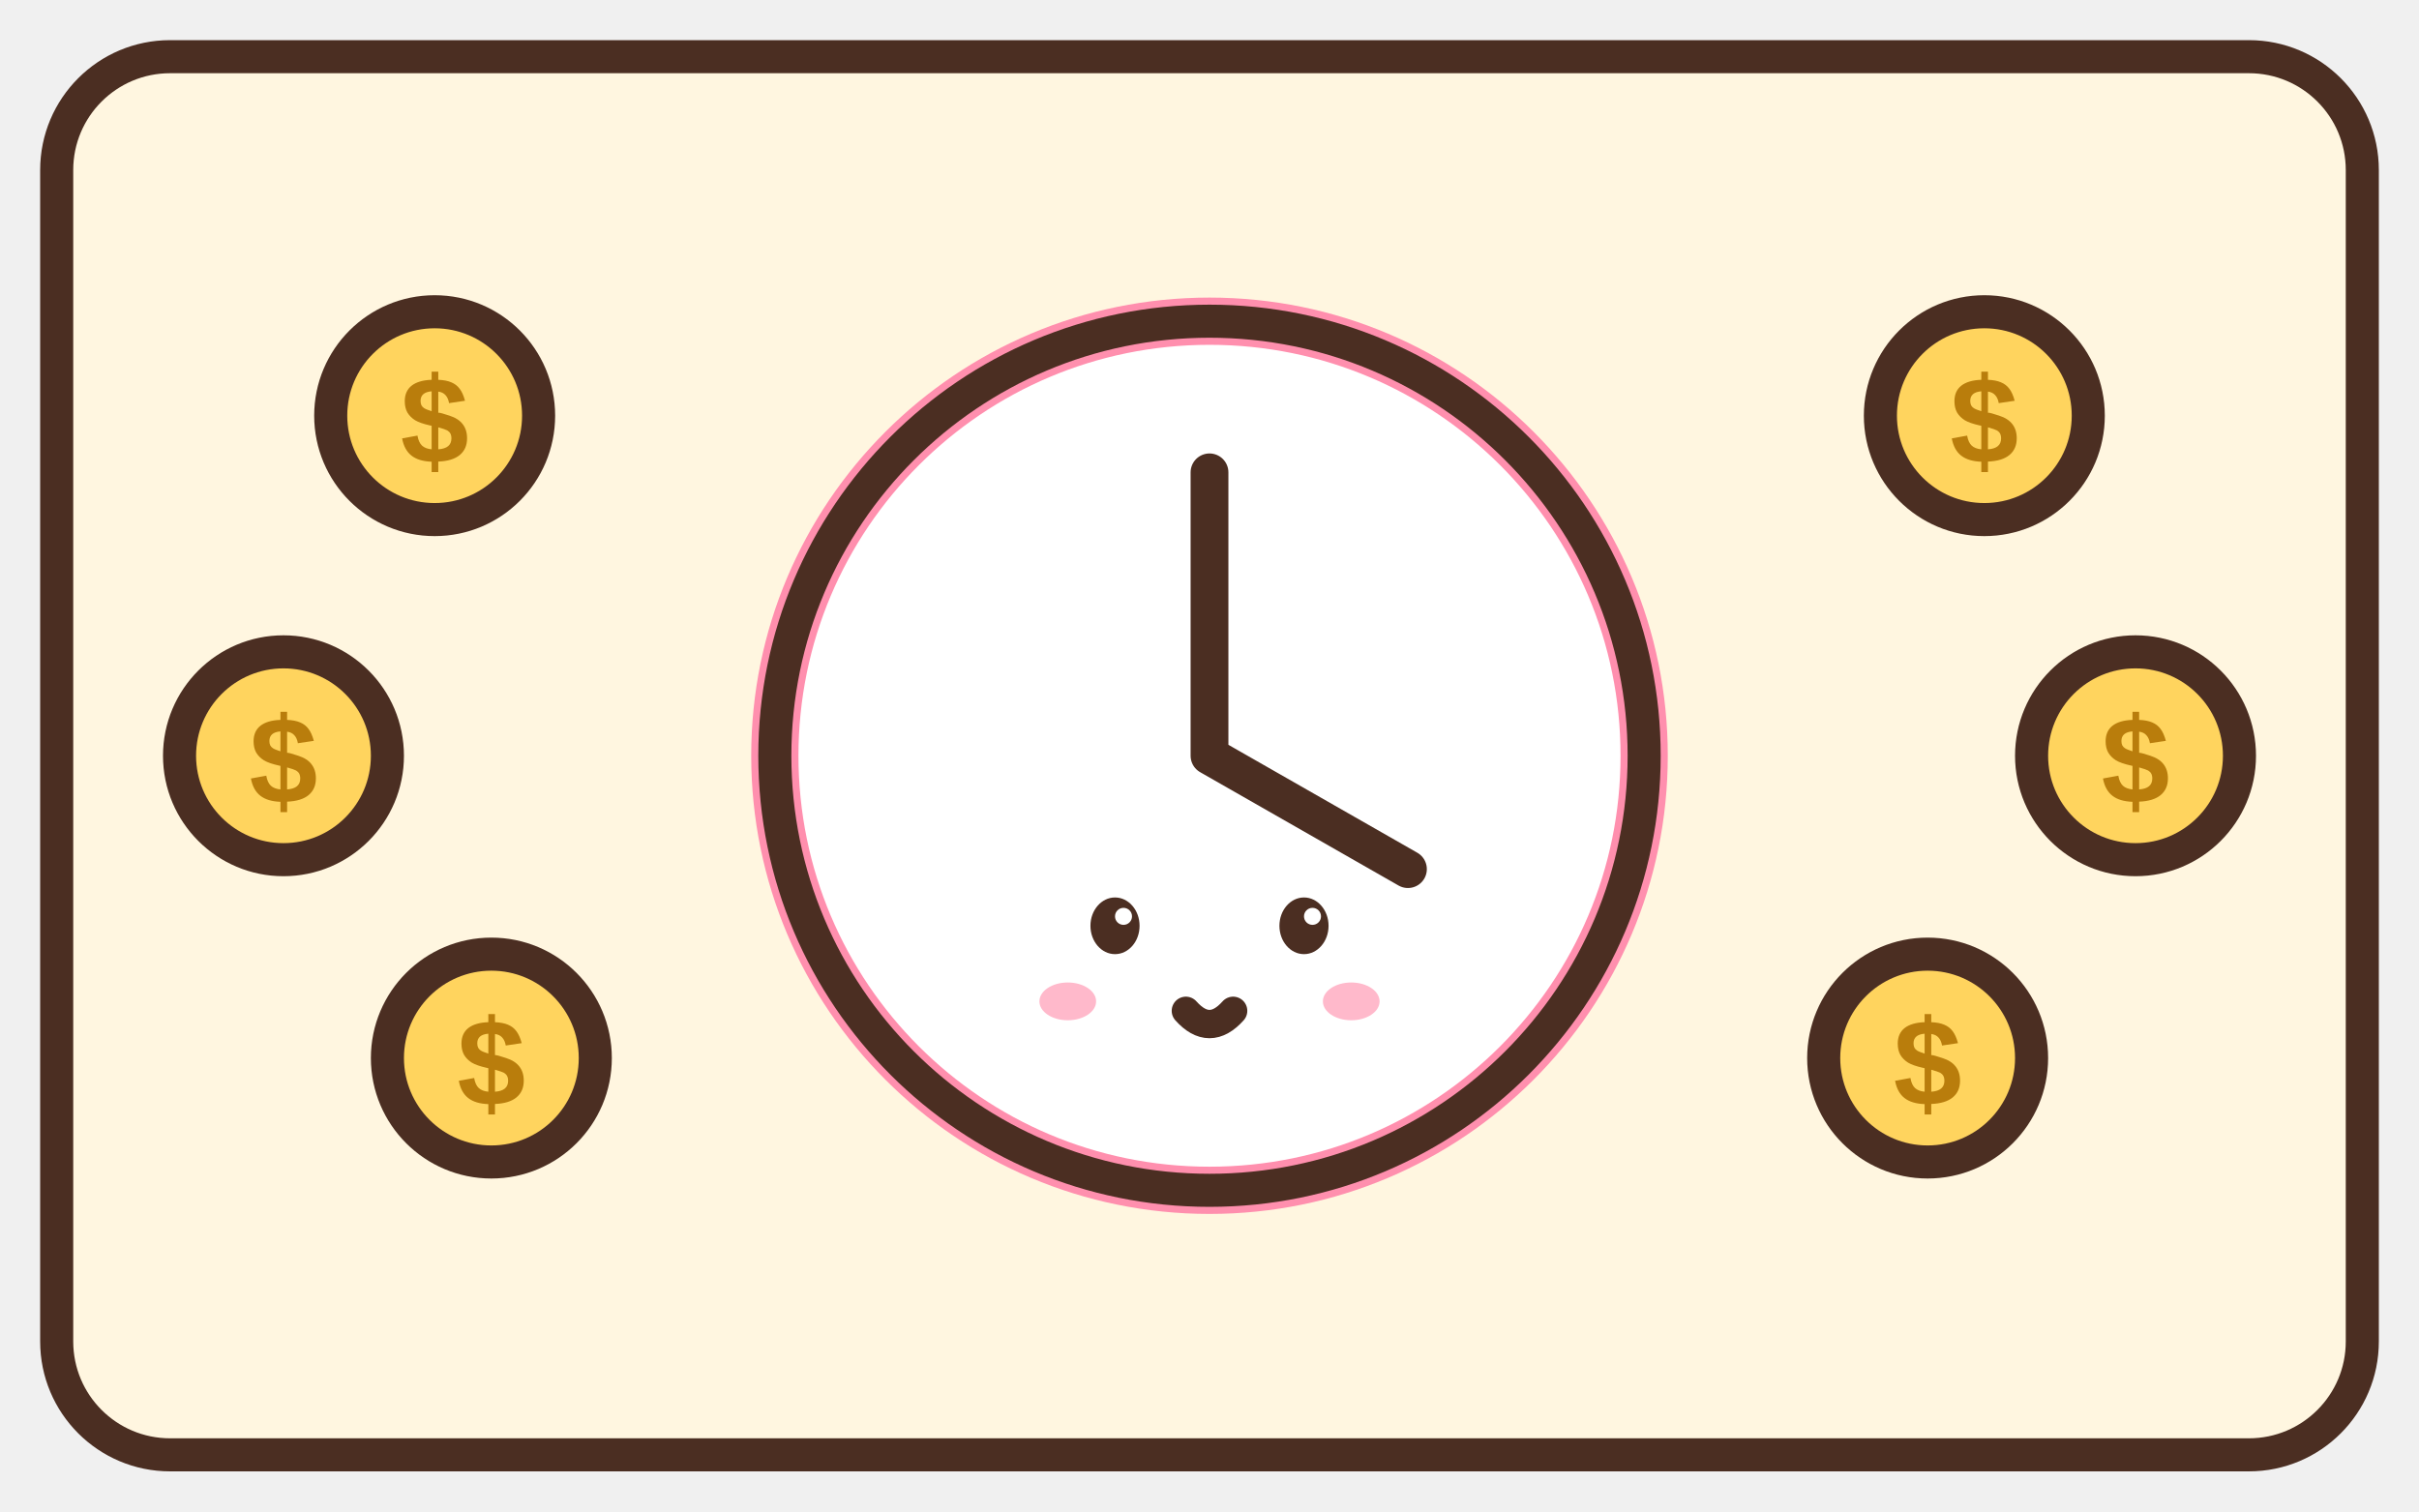
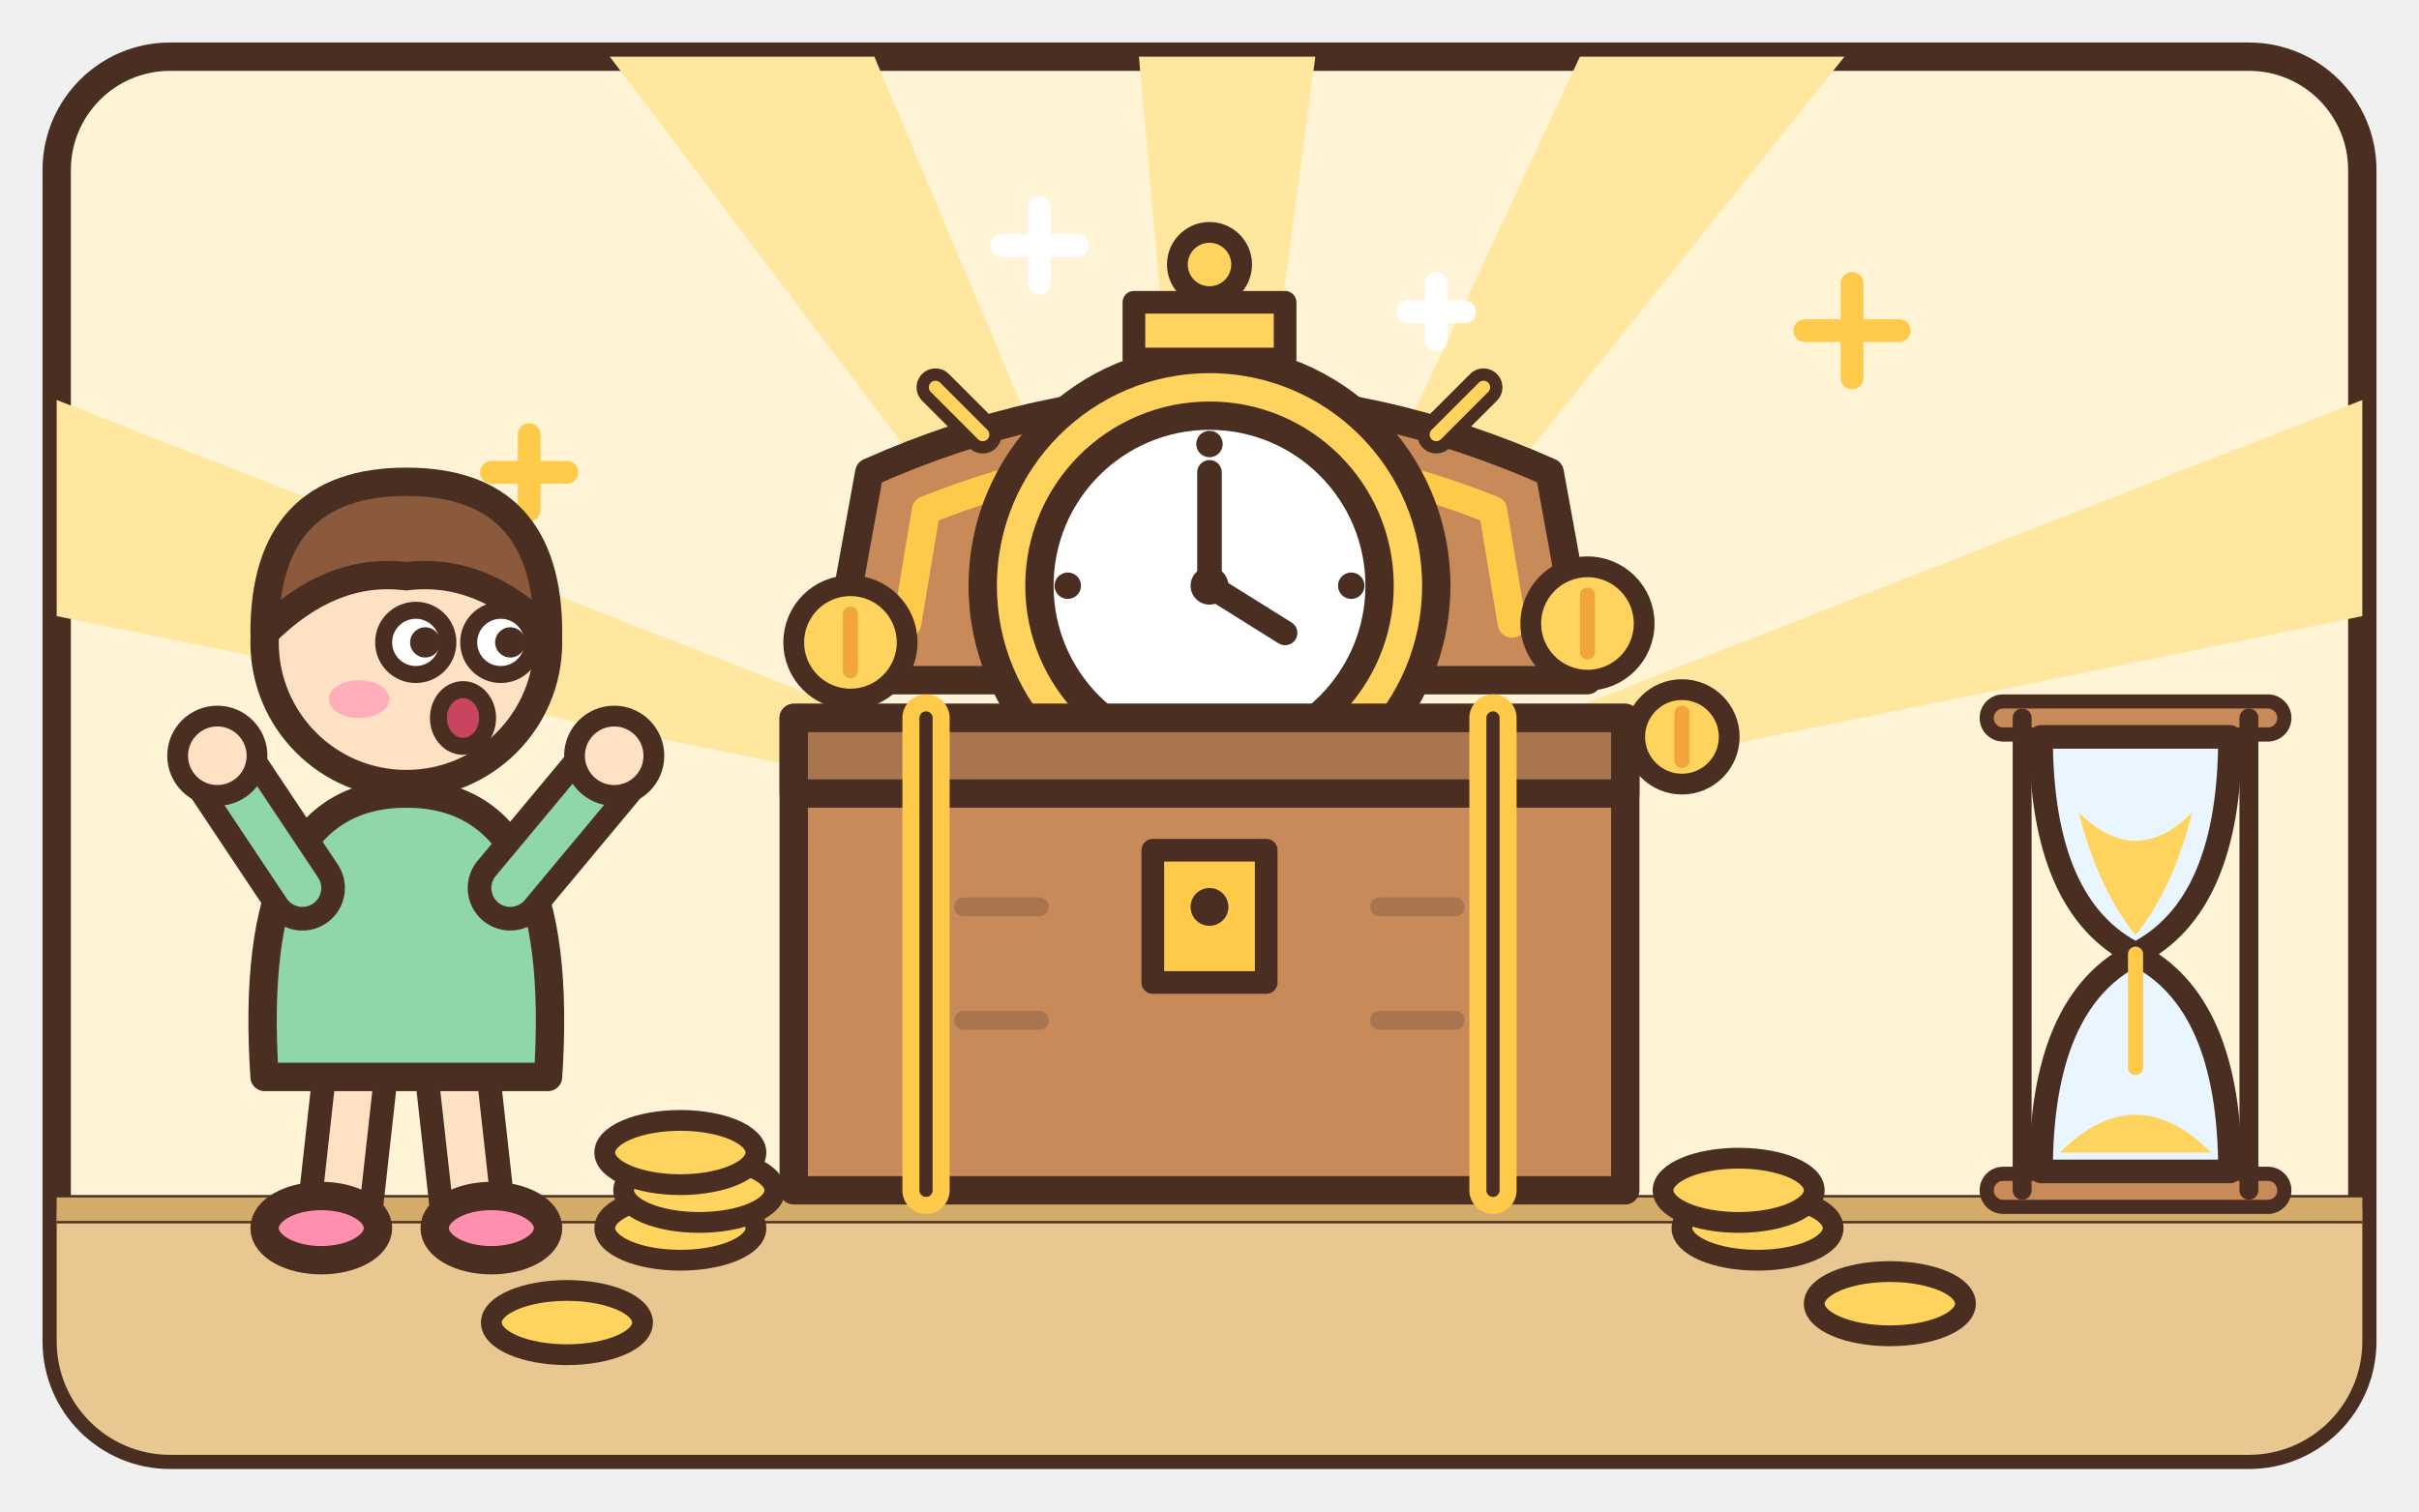
<svg xmlns="http://www.w3.org/2000/svg" viewBox="0 0 256 160">
-   <g stroke="#4b2e22" stroke-width="3.5" stroke-linejoin="round" stroke-linecap="round">
-     <rect x="6" y="6" width="244" height="148" rx="12" fill="#fff6e0" />
-     <circle cx="128" cy="80" r="46" fill="#ffffff" />
-     <circle cx="128" cy="80" r="46" fill="none" stroke="#ff8fae" stroke-width="5" />
-     <circle cx="128" cy="80" r="46" fill="none" />
-     <path d="M128 80V50M128 80l21 12" stroke-width="4" />
-     <circle cx="46" cy="44" r="11" fill="#ffd45e" />
-     <text x="46" y="49" font-family="'Arial Rounded MT Bold','Fredoka',Arial,sans-serif" font-size="13" font-weight="700" text-anchor="middle" fill="#b97d0c" stroke="none">$</text>
-     <circle cx="52" cy="112" r="11" fill="#ffd45e" />
-     <text x="52" y="117" font-family="'Arial Rounded MT Bold','Fredoka',Arial,sans-serif" font-size="13" font-weight="700" text-anchor="middle" fill="#b97d0c" stroke="none">$</text>
-     <circle cx="210" cy="44" r="11" fill="#ffd45e" />
-     <text x="210" y="49" font-family="'Arial Rounded MT Bold','Fredoka',Arial,sans-serif" font-size="13" font-weight="700" text-anchor="middle" fill="#b97d0c" stroke="none">$</text>
-     <circle cx="204" cy="112" r="11" fill="#ffd45e" />
-     <text x="204" y="117" font-family="'Arial Rounded MT Bold','Fredoka',Arial,sans-serif" font-size="13" font-weight="700" text-anchor="middle" fill="#b97d0c" stroke="none">$</text>
-     <circle cx="30" cy="80" r="11" fill="#ffd45e" />
-     <text x="30" y="85" font-family="'Arial Rounded MT Bold','Fredoka',Arial,sans-serif" font-size="13" font-weight="700" text-anchor="middle" fill="#b97d0c" stroke="none">$</text>
-     <circle cx="226" cy="80" r="11" fill="#ffd45e" />
-     <text x="226" y="85" font-family="'Arial Rounded MT Bold','Fredoka',Arial,sans-serif" font-size="13" font-weight="700" text-anchor="middle" fill="#b97d0c" stroke="none">$</text>
-     <g stroke="none">
-       <ellipse cx="118" cy="98" rx="2.6" ry="3.0" fill="#4b2e22" />
-       <ellipse cx="138" cy="98" rx="2.6" ry="3.0" fill="#4b2e22" />
-       <circle cx="118.9" cy="97.0" r="0.9" fill="#fff" />
-       <circle cx="138.9" cy="97.0" r="0.9" fill="#fff" />
-       <g fill="#ff9bb5" opacity=".7">
-         <ellipse cx="113" cy="106" rx="3" ry="2" />
-         <ellipse cx="143" cy="106" rx="3" ry="2" />
+   <defs>
+     <clipPath id="frame">
+       <rect x="6" y="6" width="244" height="148" rx="12" />
+     </clipPath>
+   </defs>
+   <g stroke="#4b2e22" stroke-width="3" stroke-linejoin="round" stroke-linecap="round">
+     <rect x="6" y="6" width="244" height="148" rx="12" fill="#fff4d6" />
+     <g clip-path="url(#frame)">
+       <g fill="#ffe7a0" stroke="none">
+         <path d="M128 90L60 0h30ZM128 90L120 0h20ZM128 90L170 0h30ZM128 90L0 40v24ZM128 90L256 40v24Z" />
      </g>
+       <path d="M0 128h256v32H0Z" fill="#e8c890" />
+       <path d="M0 128h256" stroke="#d4ac6a" stroke-width="2.5" />
+       <path d="M88 72l4-22q36-16 72 0l4 22Z" fill="#c98a5a" />
+       <path d="M96 66l2-12q30-12 60 0l2 12" fill="none" stroke="#ffc94a" stroke-width="3" />
+       <circle cx="128" cy="62" r="24" fill="#ffd45e" />
+       <circle cx="128" cy="62" r="18" fill="#ffffff" />
+       <g fill="#4b2e22" stroke="none">
+         <circle cx="128" cy="47" r="1.4" />
+         <circle cx="143" cy="62" r="1.4" />
+         <circle cx="128" cy="77" r="1.4" />
+         <circle cx="113" cy="62" r="1.4" />
+       </g>
+       <path d="M128 62v-12M128 62l8 5" stroke-width="2.6" />
+       <circle cx="128" cy="62" r="2" fill="#4b2e22" stroke="none" />
+       <path d="M120 38h16v-6h-16Z" fill="#ffd45e" stroke-width="2.4" />
+       <circle cx="128" cy="28" r="3.4" fill="#ffd45e" stroke-width="2.2" />
+       <path d="M104 46l-5-5M152 46l5-5" stroke-width="4" />
+       <path d="M104 46l-5-5M152 46l5-5" stroke="#ffd45e" stroke-width="1.4" />
+       <path d="M84 76h88v50H84Z" fill="#c98a5a" />
+       <path d="M84 76h88v8H84Z" fill="#a8754e" />
+       <path d="M98 76v50M158 76v50" stroke="#ffc94a" stroke-width="5" />
+       <path d="M98 76v50M158 76v50" stroke-width="1.4" />
+       <path d="M122 90h12v14h-12Z" fill="#ffc94a" stroke-width="2.4" />
+       <circle cx="128" cy="96" r="2" fill="#4b2e22" stroke="none" />
+       <g fill="none" stroke="#a8754e" stroke-width="2">
+         <path d="M110 96h-8M110 108h-8M154 96h-8M154 108h-8" />
+       </g>
+       <g fill="#ffd45e" stroke-width="2.2">
+         <ellipse cx="72" cy="130" rx="8" ry="3.4" />
+         <ellipse cx="74" cy="126" rx="8" ry="3.4" />
+         <ellipse cx="72" cy="122" rx="8" ry="3.4" />
+         <ellipse cx="186" cy="130" rx="8" ry="3.4" />
+         <ellipse cx="184" cy="126" rx="8" ry="3.4" />
+         <ellipse cx="200" cy="138" rx="8" ry="3.4" />
+         <ellipse cx="60" cy="140" rx="8" ry="3.4" />
+       </g>
+       <g fill="#ffd45e" stroke-width="2.2">
+         <circle cx="90" cy="68" r="6" />
+         <circle cx="168" cy="66" r="6" />
+         <circle cx="178" cy="78" r="5" />
+       </g>
+       <g fill="none" stroke="#f0a63a" stroke-width="1.6">
+         <path d="M90 65v6M168 63v6M178 75.5v5" />
+       </g>
+       <g fill="none" stroke="#ffffff" stroke-width="2.4">
+         <path d="M110 22v8M106 26h8M152 30v6M149 33h6" />
+       </g>
+       <g fill="none" stroke="#ffc94a" stroke-width="2.4">
+         <path d="M196 30v10M191 35h10M56 46v8M52 50h8" />
+       </g>
+       <path d="M36 128l2-18M50 128l-2-18" stroke-width="9" />
+       <path d="M36 128l2-18M50 128l-2-18" stroke="#ffe2c4" stroke-width="4" />
+       <g fill="#ff8fae">
+         <ellipse cx="34" cy="130" rx="6" ry="3.4" />
+         <ellipse cx="52" cy="130" rx="6" ry="3.4" />
+       </g>
+       <path d="M28 114q-2-30 15-30t15 30Z" fill="#8fd6a8" />
+       <path d="M54 94l10-12M32 94l-8-12" stroke-width="9" />
+       <path d="M54 94l10-12M32 94l-8-12" stroke="#8fd6a8" stroke-width="4" />
+       <g fill="#ffe2c4" stroke-width="2.2">
+         <circle cx="65" cy="80" r="4.2" />
+         <circle cx="23" cy="80" r="4.2" />
+       </g>
+       <circle cx="43" cy="68" r="15" fill="#ffe2c4" />
+       <path d="M28 67q0-16 15-16t15 16q-7-7-15-6-8-1-15 6Z" fill="#8b5a3c" />
+       <g fill="#ffffff" stroke-width="1.8">
+         <circle cx="44" cy="68" r="3.4" />
+         <circle cx="53" cy="68" r="3.4" />
+       </g>
+       <g fill="#4b2e22" stroke="none">
+         <circle cx="45" cy="68" r="1.6" />
+         <circle cx="54" cy="68" r="1.6" />
+       </g>
+       <ellipse cx="49" cy="76" rx="2.6" ry="3" fill="#c9455f" stroke-width="1.8" />
+       <ellipse cx="38" cy="74" rx="3.2" ry="2" fill="#ff9bb5" opacity=".75" stroke="none" />
+       <path d="M212 76h28M212 126h28" stroke-width="5" />
+       <path d="M212 76h28M212 126h28" stroke="#c98a5a" stroke-width="2" />
+       <path d="M216 78q0 18 10 23-10 5-10 23h20q0-18-10-23 10-5 10-23Z" fill="#eaf6ff" stroke-width="2.5" />
+       <path d="M220 86q6 6 12 0-2 8-6 13-4-5-6-13Z" fill="#ffd45e" stroke="none" />
+       <path d="M226 101v12" stroke="#ffc94a" stroke-width="1.6" />
+       <path d="M218 122q8-8 16 0Z" fill="#ffd45e" stroke="none" />
+       <path d="M214 76v50M238 76v50" stroke-width="2" />
    </g>
-     <path d="M125.5 107q2.5 2.8 5 0" fill="none" stroke-width="3" />
  </g>
</svg>
